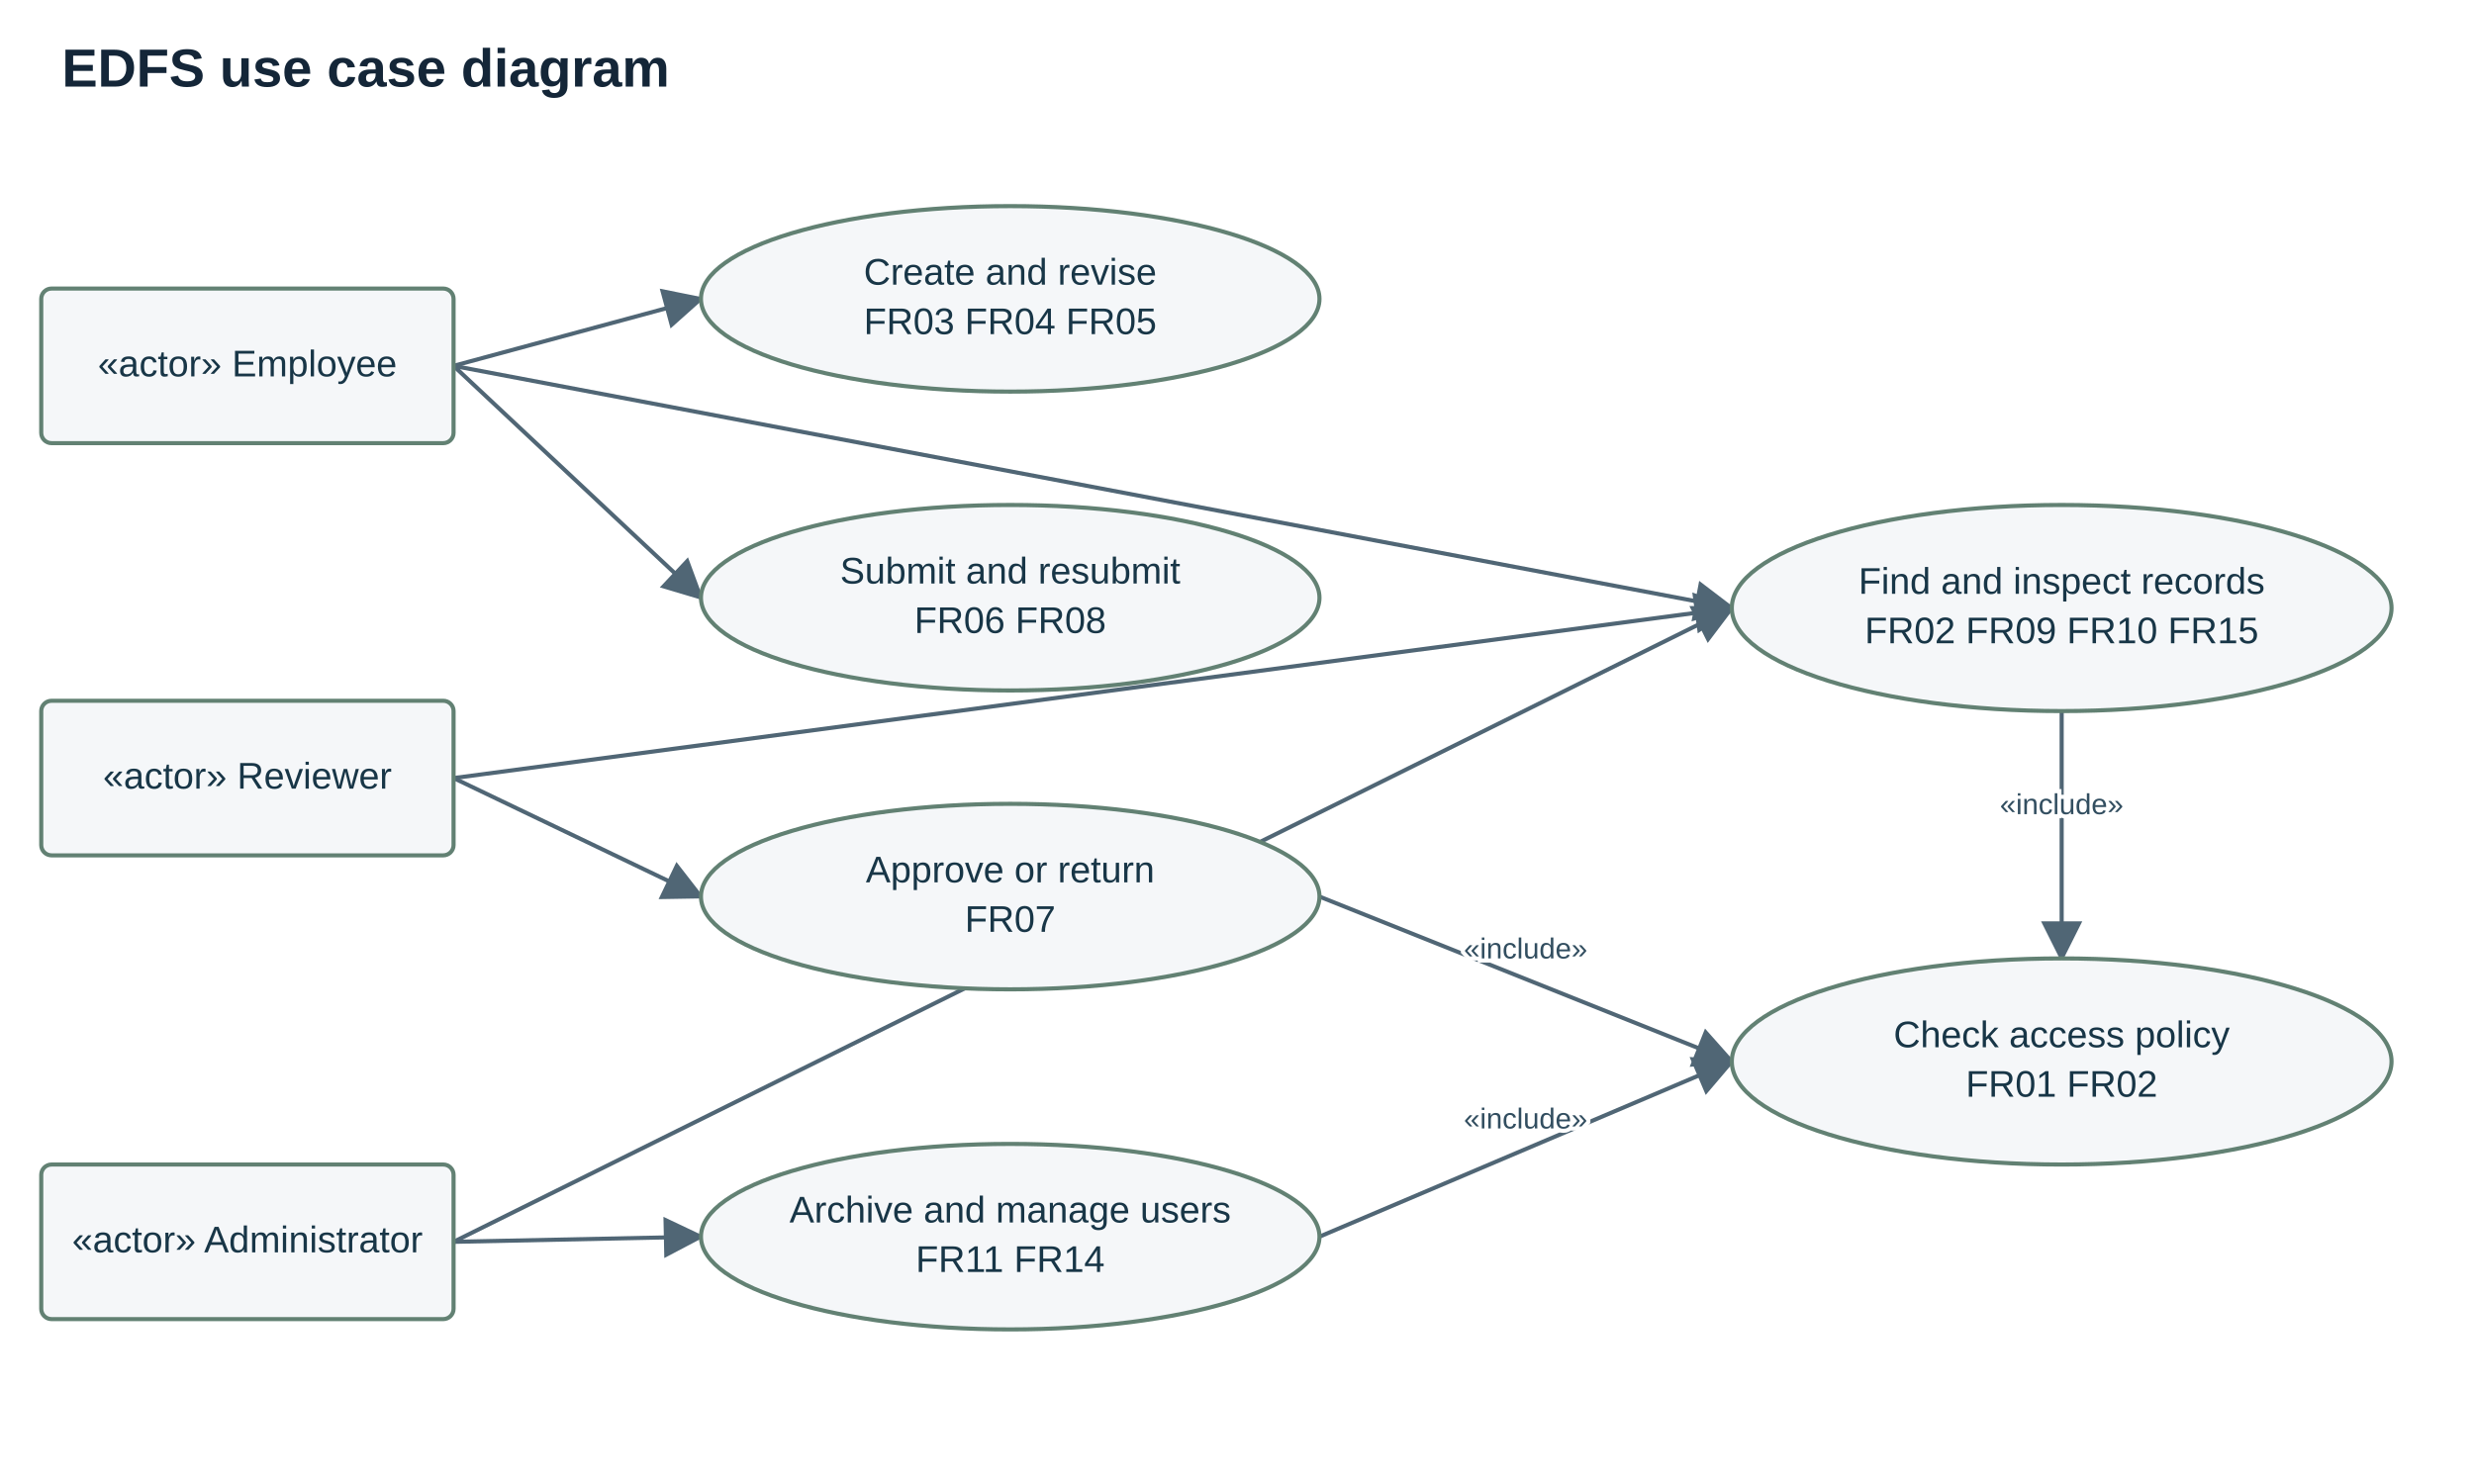
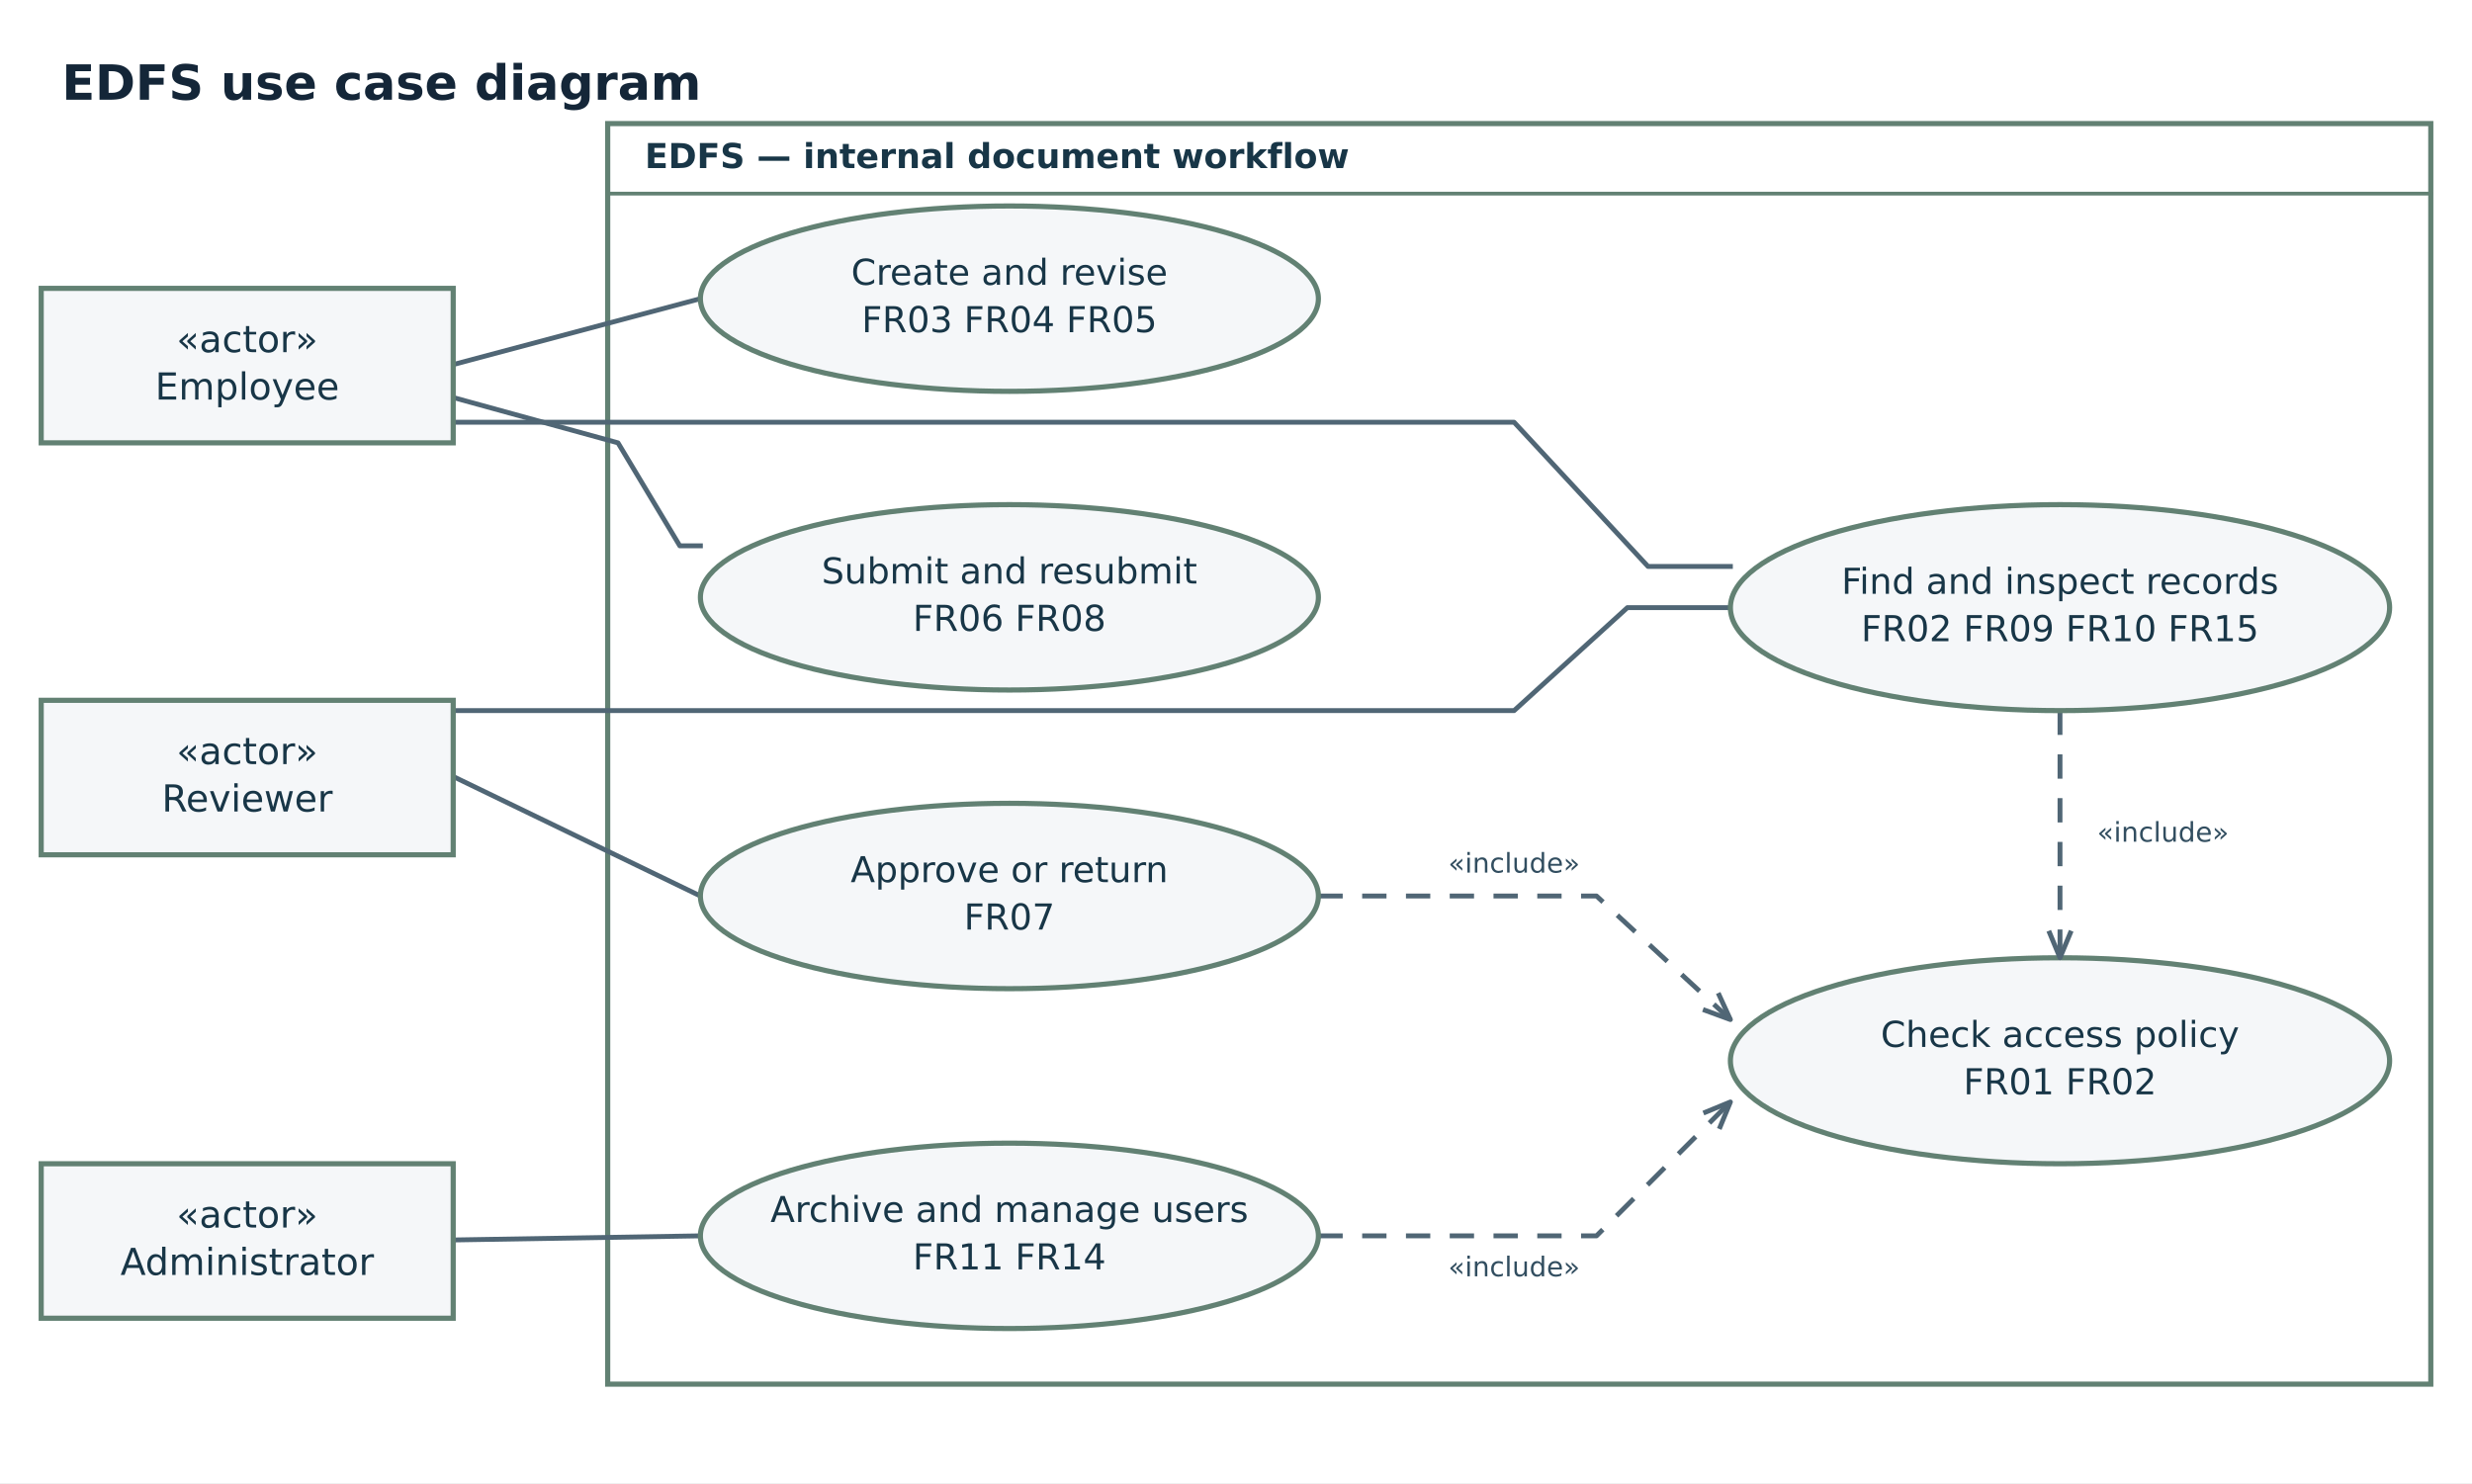
- <svg xmlns="http://www.w3.org/2000/svg" width="1200" height="720" viewBox="0 0 1200 720">
+ <svg xmlns="http://www.w3.org/2000/svg" width="864pt" height="518.4pt" viewBox="0 0 864 518.4" version="1.1">
  <defs>
-     <marker id="a" markerWidth="10" markerHeight="10" refX="9" refY="5" orient="auto">
-       <path d="M0,0 L10,5 L0,10" fill="#506675" />
-     </marker>
+     <style type="text/css">*{stroke-linejoin: round; stroke-linecap: butt}</style>
  </defs>
-   <rect width="100%" height="100%" fill="white" />
-   <text x="30" y="42" font-family="Arial" font-size="26" font-weight="bold" fill="#142638">EDFS use case diagram</text>
-   <path d="M220,177.5 L340,145.0" stroke="#506675" stroke-width="2" fill="none" marker-end="url(#a)" />
-   <text x="280.0" y="151.25" text-anchor="middle" font-family="Arial" font-size="14" fill="#324e60" stroke="white" stroke-width="4" paint-order="stroke" />
-   <path d="M220,177.5 L340,290.0" stroke="#506675" stroke-width="2" fill="none" marker-end="url(#a)" />
-   <text x="280.0" y="223.75" text-anchor="middle" font-family="Arial" font-size="14" fill="#324e60" stroke="white" stroke-width="4" paint-order="stroke" />
-   <path d="M220,377.5 L340,435.0" stroke="#506675" stroke-width="2" fill="none" marker-end="url(#a)" />
-   <text x="280.0" y="396.25" text-anchor="middle" font-family="Arial" font-size="14" fill="#324e60" stroke="white" stroke-width="4" paint-order="stroke" />
-   <path d="M220,602.5 L340,600.0" stroke="#506675" stroke-width="2" fill="none" marker-end="url(#a)" />
-   <text x="280.0" y="591.25" text-anchor="middle" font-family="Arial" font-size="14" fill="#324e60" stroke="white" stroke-width="4" paint-order="stroke" />
-   <path d="M220,177.5 L840,295.0" stroke="#506675" stroke-width="2" fill="none" marker-end="url(#a)" />
-   <text x="530.0" y="226.25" text-anchor="middle" font-family="Arial" font-size="14" fill="#324e60" stroke="white" stroke-width="4" paint-order="stroke" />
-   <path d="M220,377.5 L840,295.0" stroke="#506675" stroke-width="2" fill="none" marker-end="url(#a)" />
-   <text x="530.0" y="326.25" text-anchor="middle" font-family="Arial" font-size="14" fill="#324e60" stroke="white" stroke-width="4" paint-order="stroke" />
-   <path d="M220,602.5 L840,295.0" stroke="#506675" stroke-width="2" fill="none" marker-end="url(#a)" />
-   <text x="530.0" y="438.75" text-anchor="middle" font-family="Arial" font-size="14" fill="#324e60" stroke="white" stroke-width="4" paint-order="stroke" />
-   <path d="M1000.0,345 L1000.0,465" stroke="#506675" stroke-width="2" fill="none" marker-end="url(#a)" />
-   <text x="1000.0" y="395.0" text-anchor="middle" font-family="Arial" font-size="14" fill="#324e60" stroke="white" stroke-width="4" paint-order="stroke">«include»</text>
-   <path d="M640,435.0 L840,515.0" stroke="#506675" stroke-width="2" fill="none" marker-end="url(#a)" />
-   <text x="740.0" y="465.0" text-anchor="middle" font-family="Arial" font-size="14" fill="#324e60" stroke="white" stroke-width="4" paint-order="stroke">«include»</text>
-   <path d="M640,600.0 L840,515.0" stroke="#506675" stroke-width="2" fill="none" marker-end="url(#a)" />
-   <text x="740.0" y="547.5" text-anchor="middle" font-family="Arial" font-size="14" fill="#324e60" stroke="white" stroke-width="4" paint-order="stroke">«include»</text>
-   <rect x="20" y="140" width="200" height="75" rx="5" fill="#f5f7f9" stroke="#628173" stroke-width="2" />
-   <text x="120.0" y="177.5" text-anchor="middle" dominant-baseline="middle" font-family="Arial" font-size="18" fill="#183647">«actor» Employee</text>
-   <rect x="20" y="340" width="200" height="75" rx="5" fill="#f5f7f9" stroke="#628173" stroke-width="2" />
-   <text x="120.0" y="377.5" text-anchor="middle" dominant-baseline="middle" font-family="Arial" font-size="18" fill="#183647">«actor» Reviewer</text>
-   <rect x="20" y="565" width="200" height="75" rx="5" fill="#f5f7f9" stroke="#628173" stroke-width="2" />
-   <text x="120.0" y="602.5" text-anchor="middle" dominant-baseline="middle" font-family="Arial" font-size="18" fill="#183647">«actor» Administrator</text>
-   <ellipse cx="490.0" cy="145.0" rx="150.0" ry="45.0" fill="#f5f7f9" stroke="#628173" stroke-width="2" />
-   <text x="490.0" y="133.0" text-anchor="middle" dominant-baseline="middle" font-family="Arial" font-size="18" fill="#183647">Create and revise</text>
-   <text x="490.0" y="157.0" text-anchor="middle" dominant-baseline="middle" font-family="Arial" font-size="18" fill="#183647">FR03 FR04 FR05</text>
-   <ellipse cx="490.0" cy="290.0" rx="150.0" ry="45.0" fill="#f5f7f9" stroke="#628173" stroke-width="2" />
-   <text x="490.0" y="278.0" text-anchor="middle" dominant-baseline="middle" font-family="Arial" font-size="18" fill="#183647">Submit and resubmit</text>
-   <text x="490.0" y="302.0" text-anchor="middle" dominant-baseline="middle" font-family="Arial" font-size="18" fill="#183647">FR06 FR08</text>
-   <ellipse cx="490.0" cy="435.0" rx="150.0" ry="45.0" fill="#f5f7f9" stroke="#628173" stroke-width="2" />
-   <text x="490.0" y="423.0" text-anchor="middle" dominant-baseline="middle" font-family="Arial" font-size="18" fill="#183647">Approve or return</text>
-   <text x="490.0" y="447.0" text-anchor="middle" dominant-baseline="middle" font-family="Arial" font-size="18" fill="#183647">FR07</text>
-   <ellipse cx="490.0" cy="600.0" rx="150.0" ry="45.0" fill="#f5f7f9" stroke="#628173" stroke-width="2" />
-   <text x="490.0" y="588.0" text-anchor="middle" dominant-baseline="middle" font-family="Arial" font-size="18" fill="#183647">Archive and manage users</text>
-   <text x="490.0" y="612.0" text-anchor="middle" dominant-baseline="middle" font-family="Arial" font-size="18" fill="#183647">FR11 FR14</text>
-   <ellipse cx="1000.0" cy="295.0" rx="160.0" ry="50.0" fill="#f5f7f9" stroke="#628173" stroke-width="2" />
-   <text x="1000.0" y="283.0" text-anchor="middle" dominant-baseline="middle" font-family="Arial" font-size="18" fill="#183647">Find and inspect records</text>
-   <text x="1000.0" y="307.0" text-anchor="middle" dominant-baseline="middle" font-family="Arial" font-size="18" fill="#183647">FR02 FR09 FR10 FR15</text>
-   <ellipse cx="1000.0" cy="515.0" rx="160.0" ry="50.0" fill="#f5f7f9" stroke="#628173" stroke-width="2" />
-   <text x="1000.0" y="503.0" text-anchor="middle" dominant-baseline="middle" font-family="Arial" font-size="18" fill="#183647">Check access policy</text>
-   <text x="1000.0" y="527.0" text-anchor="middle" dominant-baseline="middle" font-family="Arial" font-size="18" fill="#183647">FR01 FR02</text>
+   <g id="figure_1">
+     <g id="patch_1">
+       <path d="M 0 518.4 L 864 518.4 L 864 0 L 0 0 z " style="fill: #ffffff" />
+     </g>
+     <g id="axes_1">
+       <g id="patch_2">
+         <path d="M 212.4 43.2 L 849.6 43.2 L 849.6 483.84 L 212.4 483.84 z " clip-path="url(#pc859314879)" style="fill: #ffffff; stroke: #628173; stroke-width: 1.8; stroke-linejoin: miter" />
+       </g>
+       <g id="line2d_1">
+         <path d="M 212.4 67.68 L 849.6 67.68 " clip-path="url(#pc859314879)" style="fill: none; stroke: #628173; stroke-width: 1.3; stroke-linecap: square" />
+       </g>
+       <g id="line2d_2">
+         <path d="M 158.4 127.44 L 244.8 104.4 " clip-path="url(#pc859314879)" style="fill: none; stroke: #506675; stroke-width: 1.7; stroke-linecap: square" />
+       </g>
+       <g id="line2d_3">
+         <path d="M 158.4 138.96 L 216 154.8 L 237.6 190.8 L 244.8 190.8 " clip-path="url(#pc859314879)" style="fill: none; stroke: #506675; stroke-width: 1.7; stroke-linecap: square" />
+       </g>
+       <g id="line2d_4">
+         <path d="M 158.4 271.44 L 244.8 313.2 " clip-path="url(#pc859314879)" style="fill: none; stroke: #506675; stroke-width: 1.7; stroke-linecap: square" />
+       </g>
+       <g id="line2d_5">
+         <path d="M 158.4 433.44 L 244.8 432 " clip-path="url(#pc859314879)" style="fill: none; stroke: #506675; stroke-width: 1.7; stroke-linecap: square" />
+       </g>
+       <g id="line2d_6">
+         <path d="M 158.4 147.6 L 529.2 147.6 L 576 198 L 604.8 198 " clip-path="url(#pc859314879)" style="fill: none; stroke: #506675; stroke-width: 1.7; stroke-linecap: square" />
+       </g>
+       <g id="line2d_7">
+         <path d="M 158.4 248.4 L 529.2 248.4 L 568.8 212.4 L 604.8 212.4 " clip-path="url(#pc859314879)" style="fill: none; stroke: #506675; stroke-width: 1.7; stroke-linecap: square" />
+       </g>
+       <g id="line2d_8">
+         <path d="M 720 248.4 L 720 334.8 " clip-path="url(#pc859314879)" style="fill: none; stroke-dasharray: 8.5,6.8; stroke-dashoffset: 0; stroke: #506675; stroke-width: 1.7" />
+       </g>
+       <g id="line2d_9">
+         <path d="M 460.8 313.2 L 558 313.2 L 604.8 356.4 " clip-path="url(#pc859314879)" style="fill: none; stroke-dasharray: 8.5,6.8; stroke-dashoffset: 0; stroke: #506675; stroke-width: 1.7" />
+       </g>
+       <g id="line2d_10">
+         <path d="M 460.8 432 L 558 432 L 604.8 385.2 " clip-path="url(#pc859314879)" style="fill: none; stroke-dasharray: 8.5,6.8; stroke-dashoffset: 0; stroke: #506675; stroke-width: 1.7" />
+       </g>
+       <g id="patch_3">
+         <path d="M 14.4 100.8 L 158.4 100.8 L 158.4 154.8 L 14.4 154.8 z " clip-path="url(#pc859314879)" style="fill: #f5f7f9; stroke: #628173; stroke-width: 1.8; stroke-linejoin: miter" />
+       </g>
+       <g id="patch_4">
+         <path d="M 14.4 244.8 L 158.4 244.8 L 158.4 298.8 L 14.4 298.8 z " clip-path="url(#pc859314879)" style="fill: #f5f7f9; stroke: #628173; stroke-width: 1.8; stroke-linejoin: miter" />
+       </g>
+       <g id="patch_5">
+         <path d="M 14.4 406.8 L 158.4 406.8 L 158.4 460.8 L 14.4 460.8 z " clip-path="url(#pc859314879)" style="fill: #f5f7f9; stroke: #628173; stroke-width: 1.8; stroke-linejoin: miter" />
+       </g>
+       <g id="patch_6">
+         <path d="M 352.8 72 C 381.442 72 408.915 75.414 429.168 81.49 C 449.42 87.566 460.8 95.807 460.8 104.4 C 460.8 112.993 449.42 121.234 429.168 127.31 C 408.915 133.386 381.442 136.8 352.8 136.8 C 324.158 136.8 296.685 133.386 276.432 127.31 C 256.18 121.234 244.8 112.993 244.8 104.4 C 244.8 95.807 256.18 87.566 276.432 81.49 C 296.685 75.414 324.158 72 352.8 72 z " clip-path="url(#pc859314879)" style="fill: #f5f7f9; stroke: #628173; stroke-width: 1.8; stroke-linejoin: miter" />
+       </g>
+       <g id="patch_7">
+         <path d="M 352.8 176.4 C 381.442 176.4 408.915 179.814 429.168 185.89 C 449.42 191.966 460.8 200.207 460.8 208.8 C 460.8 217.393 449.42 225.634 429.168 231.71 C 408.915 237.786 381.442 241.2 352.8 241.2 C 324.158 241.2 296.685 237.786 276.432 231.71 C 256.18 225.634 244.8 217.393 244.8 208.8 C 244.8 200.207 256.18 191.966 276.432 185.89 C 296.685 179.814 324.158 176.4 352.8 176.4 z " clip-path="url(#pc859314879)" style="fill: #f5f7f9; stroke: #628173; stroke-width: 1.8; stroke-linejoin: miter" />
+       </g>
+       <g id="patch_8">
+         <path d="M 352.8 280.8 C 381.442 280.8 408.915 284.214 429.168 290.29 C 449.42 296.366 460.8 304.607 460.8 313.2 C 460.8 321.793 449.42 330.034 429.168 336.11 C 408.915 342.186 381.442 345.6 352.8 345.6 C 324.158 345.6 296.685 342.186 276.432 336.11 C 256.18 330.034 244.8 321.793 244.8 313.2 C 244.8 304.607 256.18 296.366 276.432 290.29 C 296.685 284.214 324.158 280.8 352.8 280.8 z " clip-path="url(#pc859314879)" style="fill: #f5f7f9; stroke: #628173; stroke-width: 1.8; stroke-linejoin: miter" />
+       </g>
+       <g id="patch_9">
+         <path d="M 352.8 399.6 C 381.442 399.6 408.915 403.014 429.168 409.09 C 449.42 415.166 460.8 423.407 460.8 432 C 460.8 440.593 449.42 448.834 429.168 454.91 C 408.915 460.986 381.442 464.4 352.8 464.4 C 324.158 464.4 296.685 460.986 276.432 454.91 C 256.18 448.834 244.8 440.593 244.8 432 C 244.8 423.407 256.18 415.166 276.432 409.09 C 296.685 403.014 324.158 399.6 352.8 399.6 z " clip-path="url(#pc859314879)" style="fill: #f5f7f9; stroke: #628173; stroke-width: 1.8; stroke-linejoin: miter" />
+       </g>
+       <g id="patch_10">
+         <path d="M 720 176.4 C 750.551 176.4 779.856 180.193 801.459 186.944 C 823.062 193.695 835.2 202.853 835.2 212.4 C 835.2 221.947 823.062 231.105 801.459 237.856 C 779.856 244.607 750.551 248.4 720 248.4 C 689.449 248.4 660.144 244.607 638.541 237.856 C 616.938 231.105 604.8 221.947 604.8 212.4 C 604.8 202.853 616.938 193.695 638.541 186.944 C 660.144 180.193 689.449 176.4 720 176.4 z " clip-path="url(#pc859314879)" style="fill: #f5f7f9; stroke: #628173; stroke-width: 1.8; stroke-linejoin: miter" />
+       </g>
+       <g id="patch_11">
+         <path d="M 720 334.8 C 750.551 334.8 779.856 338.593 801.459 345.344 C 823.062 352.095 835.2 361.253 835.2 370.8 C 835.2 380.347 823.062 389.505 801.459 396.256 C 779.856 403.007 750.551 406.8 720 406.8 C 689.449 406.8 660.144 403.007 638.541 396.256 C 616.938 389.505 604.8 380.347 604.8 370.8 C 604.8 361.253 616.938 352.095 638.541 345.344 C 660.144 338.593 689.449 334.8 720 334.8 z " clip-path="url(#pc859314879)" style="fill: #f5f7f9; stroke: #628173; stroke-width: 1.8; stroke-linejoin: miter" />
+       </g>
+       <g id="text_1">
+         <text style="font-weight: 700; font-size: 17px; font-family: 'DejaVu Sans'; text-anchor: start; fill: #142638" x="21.6" y="34.865" transform="rotate(-0 21.6 34.86453)">EDFS use case diagram</text>
+       </g>
+       <g id="line2d_11">
+         <path d="M 716.4 326.16 L 720 334.8 L 723.6 326.16 " clip-path="url(#pc859314879)" style="fill: none; stroke: #506675; stroke-width: 1.7; stroke-linecap: square" />
+       </g>
+       <g id="line2d_12">
+         <path d="M 596.009 353.185 L 604.8 356.4 L 600.893 347.894 " clip-path="url(#pc859314879)" style="fill: none; stroke: #506675; stroke-width: 1.7; stroke-linecap: square" />
+       </g>
+       <g id="line2d_13">
+         <path d="M 601.236 393.855 L 604.8 385.2 L 596.145 388.764 " clip-path="url(#pc859314879)" style="fill: none; stroke: #506675; stroke-width: 1.7; stroke-linecap: square" />
+       </g>
+       <g id="text_2">
+         <text style="font-size: 13px; font-family: 'DejaVu Sans'; text-anchor: middle; fill: #183647" x="86.4" y="123.107" transform="rotate(-0 86.4 123.1072)">«actor»</text>
+       </g>
+       <g id="text_3">
+         <text style="font-size: 13px; font-family: 'DejaVu Sans'; text-anchor: middle; fill: #183647" x="86.4" y="139.667" transform="rotate(-0 86.4 139.6672)">Employee</text>
+       </g>
+       <g id="text_4">
+         <text style="font-size: 13px; font-family: 'DejaVu Sans'; text-anchor: middle; fill: #183647" x="86.4" y="267.107" transform="rotate(-0 86.4 267.1072)">«actor»</text>
+       </g>
+       <g id="text_5">
+         <text style="font-size: 13px; font-family: 'DejaVu Sans'; text-anchor: middle; fill: #183647" x="86.4" y="283.667" transform="rotate(-0 86.4 283.6672)">Reviewer</text>
+       </g>
+       <g id="text_6">
+         <text style="font-size: 13px; font-family: 'DejaVu Sans'; text-anchor: middle; fill: #183647" x="86.4" y="429.107" transform="rotate(-0 86.4 429.1072)">«actor»</text>
+       </g>
+       <g id="text_7">
+         <text style="font-size: 13px; font-family: 'DejaVu Sans'; text-anchor: middle; fill: #183647" x="86.4" y="445.667" transform="rotate(-0 86.4 445.6672)">Administrator</text>
+       </g>
+       <g id="text_8">
+         <text style="font-size: 12.5px; font-family: 'DejaVu Sans'; text-anchor: middle; fill: #183647" x="352.8" y="99.569" transform="rotate(-0 352.8 99.56922)">Create and revise</text>
+       </g>
+       <g id="text_9">
+         <text style="font-size: 12.5px; font-family: 'DejaVu Sans'; text-anchor: middle; fill: #183647" x="352.8" y="116.129" transform="rotate(-0 352.8 116.1292)">FR03 FR04 FR05</text>
+       </g>
+       <g id="text_10">
+         <text style="font-size: 12.5px; font-family: 'DejaVu Sans'; text-anchor: middle; fill: #183647" x="352.8" y="203.969" transform="rotate(-0 352.8 203.9692)">Submit and resubmit</text>
+       </g>
+       <g id="text_11">
+         <text style="font-size: 12.5px; font-family: 'DejaVu Sans'; text-anchor: middle; fill: #183647" x="352.8" y="220.529" transform="rotate(-0 352.8 220.5292)">FR06 FR08</text>
+       </g>
+       <g id="text_12">
+         <text style="font-size: 12.5px; font-family: 'DejaVu Sans'; text-anchor: middle; fill: #183647" x="352.8" y="308.369" transform="rotate(-0 352.8 308.3692)">Approve or return</text>
+       </g>
+       <g id="text_13">
+         <text style="font-size: 12.5px; font-family: 'DejaVu Sans'; text-anchor: middle; fill: #183647" x="352.8" y="324.929" transform="rotate(-0 352.8 324.9292)">FR07</text>
+       </g>
+       <g id="text_14">
+         <text style="font-size: 12.5px; font-family: 'DejaVu Sans'; text-anchor: middle; fill: #183647" x="352.8" y="427.169" transform="rotate(-0 352.8 427.1692)">Archive and manage users</text>
+       </g>
+       <g id="text_15">
+         <text style="font-size: 12.5px; font-family: 'DejaVu Sans'; text-anchor: middle; fill: #183647" x="352.8" y="443.729" transform="rotate(-0 352.8 443.7292)">FR11 FR14</text>
+       </g>
+       <g id="text_16">
+         <text style="font-size: 12.5px; font-family: 'DejaVu Sans'; text-anchor: middle; fill: #183647" x="720" y="207.569" transform="rotate(-0 720 207.5692)">Find and inspect records</text>
+       </g>
+       <g id="text_17">
+         <text style="font-size: 12.5px; font-family: 'DejaVu Sans'; text-anchor: middle; fill: #183647" x="720" y="224.129" transform="rotate(-0 720 224.1292)">FR02 FR09 FR10 FR15</text>
+       </g>
+       <g id="text_18">
+         <text style="font-size: 12.5px; font-family: 'DejaVu Sans'; text-anchor: middle; fill: #183647" x="720" y="365.969" transform="rotate(-0 720 365.9692)">Check access policy</text>
+       </g>
+       <g id="text_19">
+         <text style="font-size: 12.5px; font-family: 'DejaVu Sans'; text-anchor: middle; fill: #183647" x="720" y="382.529" transform="rotate(-0 720 382.5292)">FR01 FR02</text>
+       </g>
+       <g id="text_20">
+         <text style="font-weight: 700; font-size: 12px; font-family: 'DejaVu Sans'; text-anchor: start; fill: #183647" x="225.36" y="58.751" transform="rotate(-0 225.36 58.75125)">EDFS — internal document workflow</text>
+       </g>
+       <g id="text_21">
+         <g id="patch_12">
+           <path d="M 731.172 298.002 L 780.828 298.002 L 780.828 285.198 L 731.172 285.198 z " style="fill: #ffffff" />
+         </g>
+         <text style="font-size: 9.5px; font-family: 'DejaVu Sans'; text-anchor: middle; fill: #324e60" x="756" y="294.221" transform="rotate(-0 756 294.2214)">«include»</text>
+       </g>
+       <g id="text_22">
+         <g id="patch_13">
+           <path d="M 504.372 308.802 L 554.028 308.802 L 554.028 295.998 L 504.372 295.998 z " style="fill: #ffffff" />
+         </g>
+         <text style="font-size: 9.5px; font-family: 'DejaVu Sans'; text-anchor: middle; fill: #324e60" x="529.2" y="305.021" transform="rotate(-0 529.2 305.0214)">«include»</text>
+       </g>
+       <g id="text_23">
+         <g id="patch_14">
+           <path d="M 504.372 449.922 L 554.028 449.922 L 554.028 437.118 L 504.372 437.118 z " style="fill: #ffffff" />
+         </g>
+         <text style="font-size: 9.5px; font-family: 'DejaVu Sans'; text-anchor: middle; fill: #324e60" x="529.2" y="446.141" transform="rotate(-0 529.2 446.1414)">«include»</text>
+       </g>
+     </g>
+   </g>
+   <defs>
+     <clipPath id="pc859314879">
+       <rect x="0" y="0" width="864" height="518.4" />
+     </clipPath>
+   </defs>
</svg>
